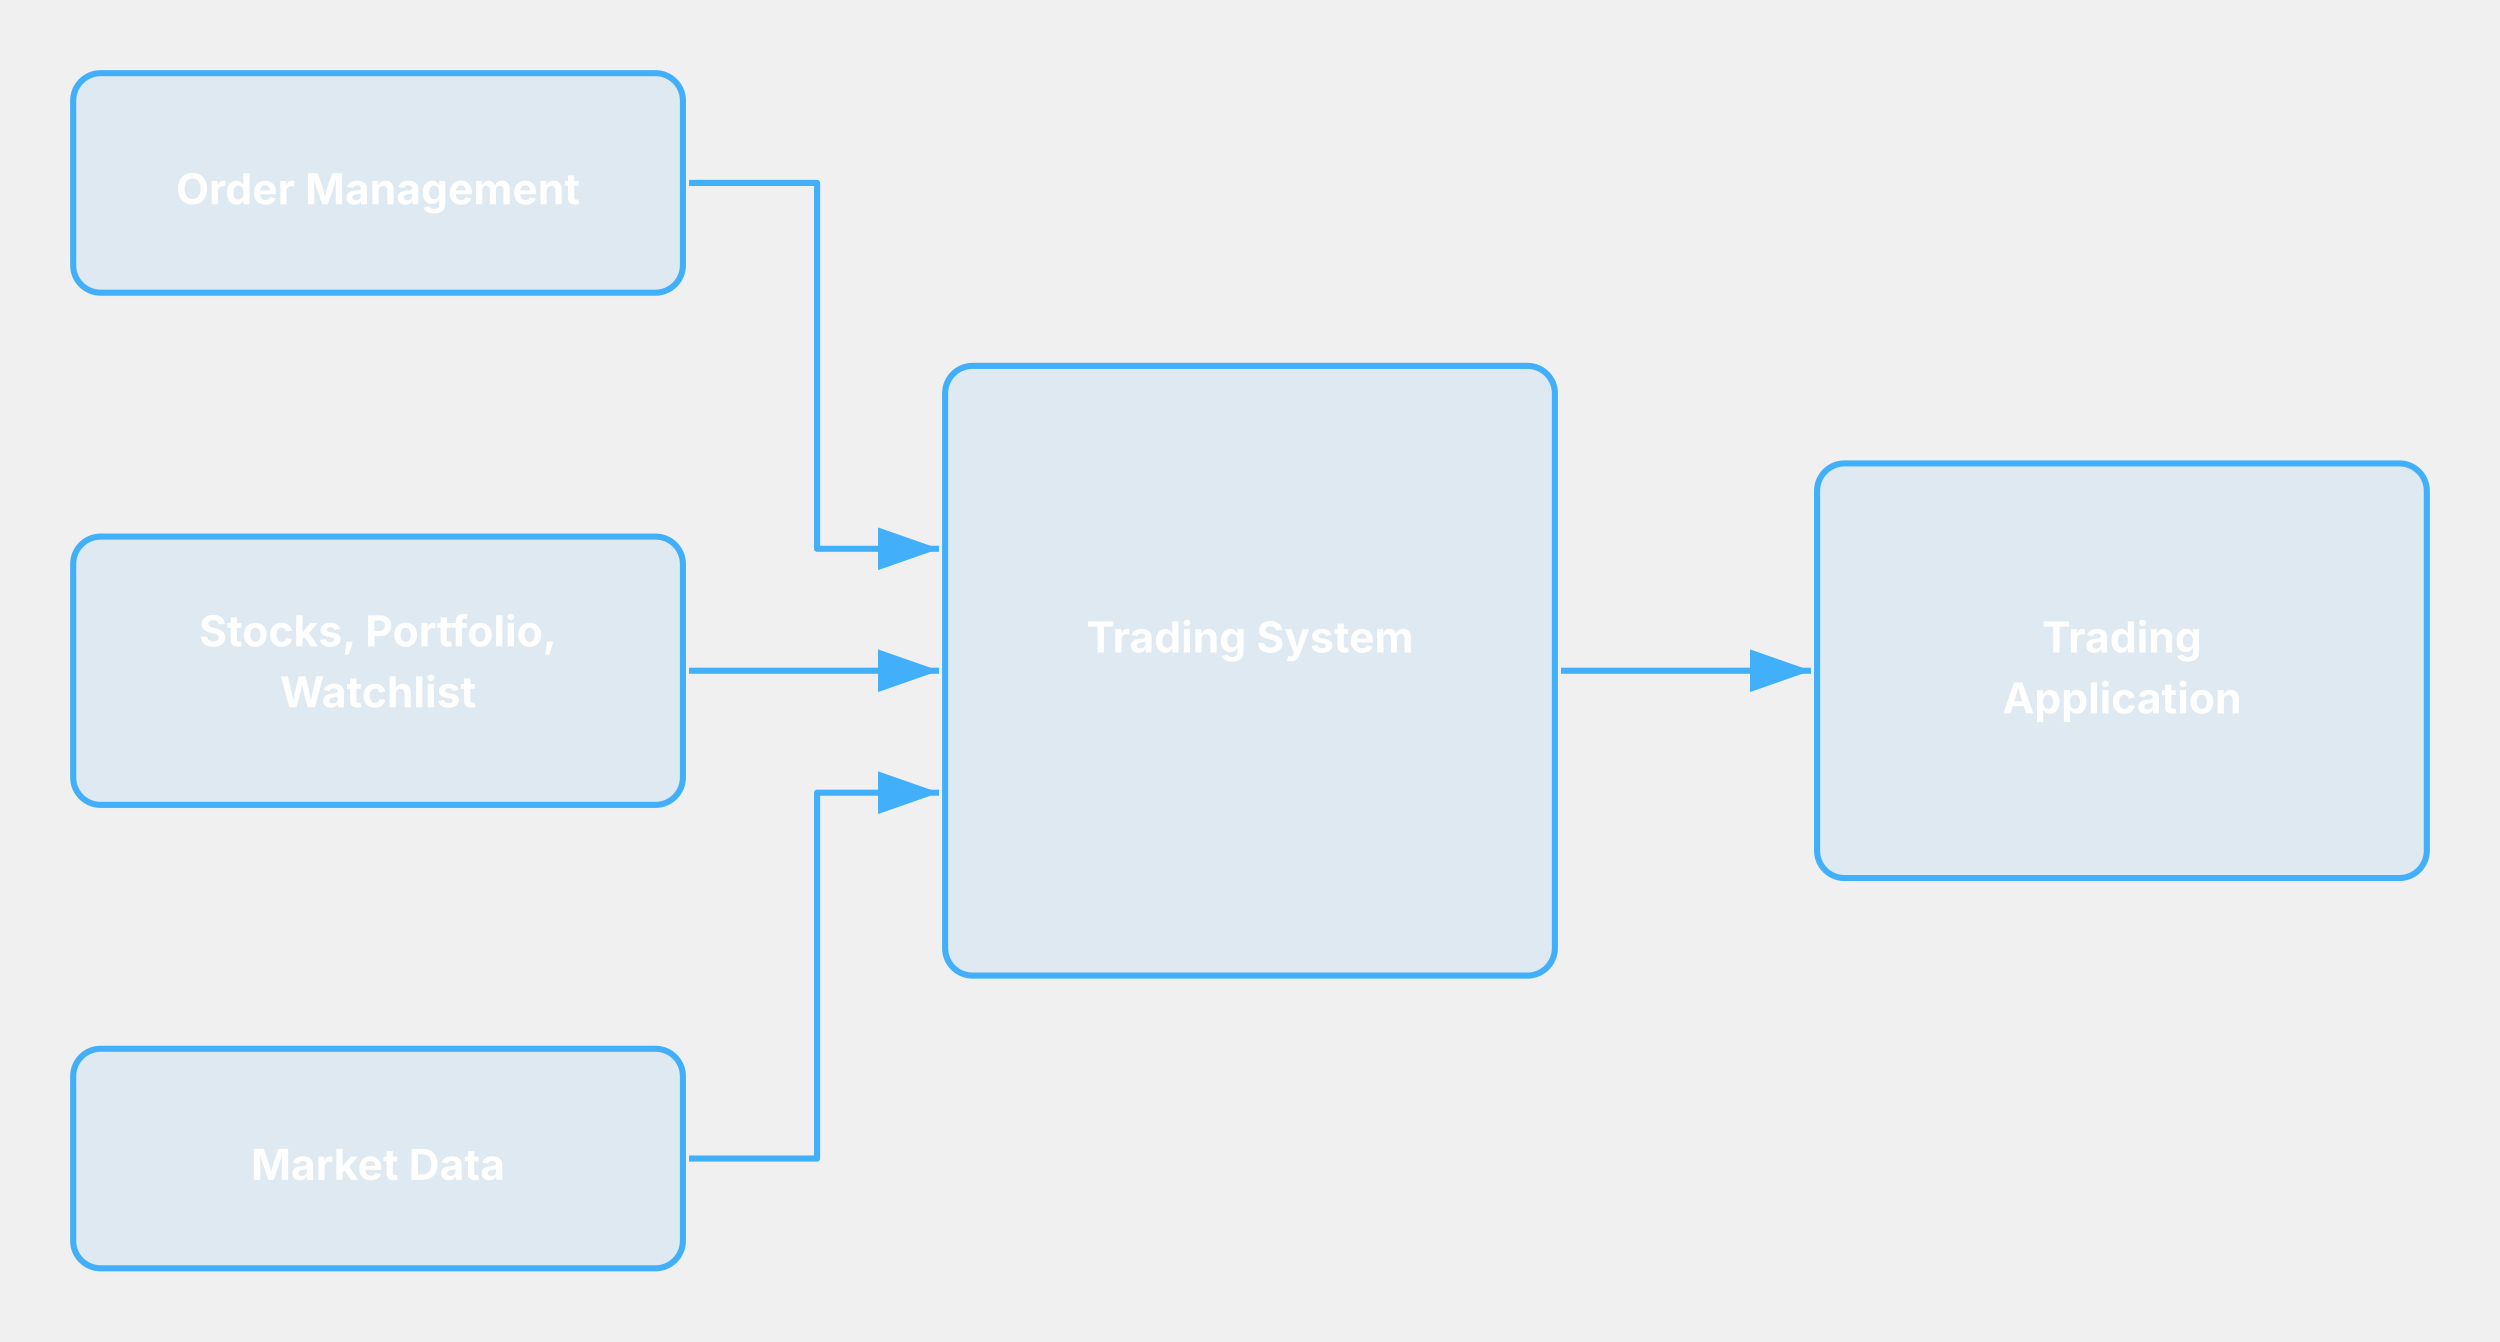
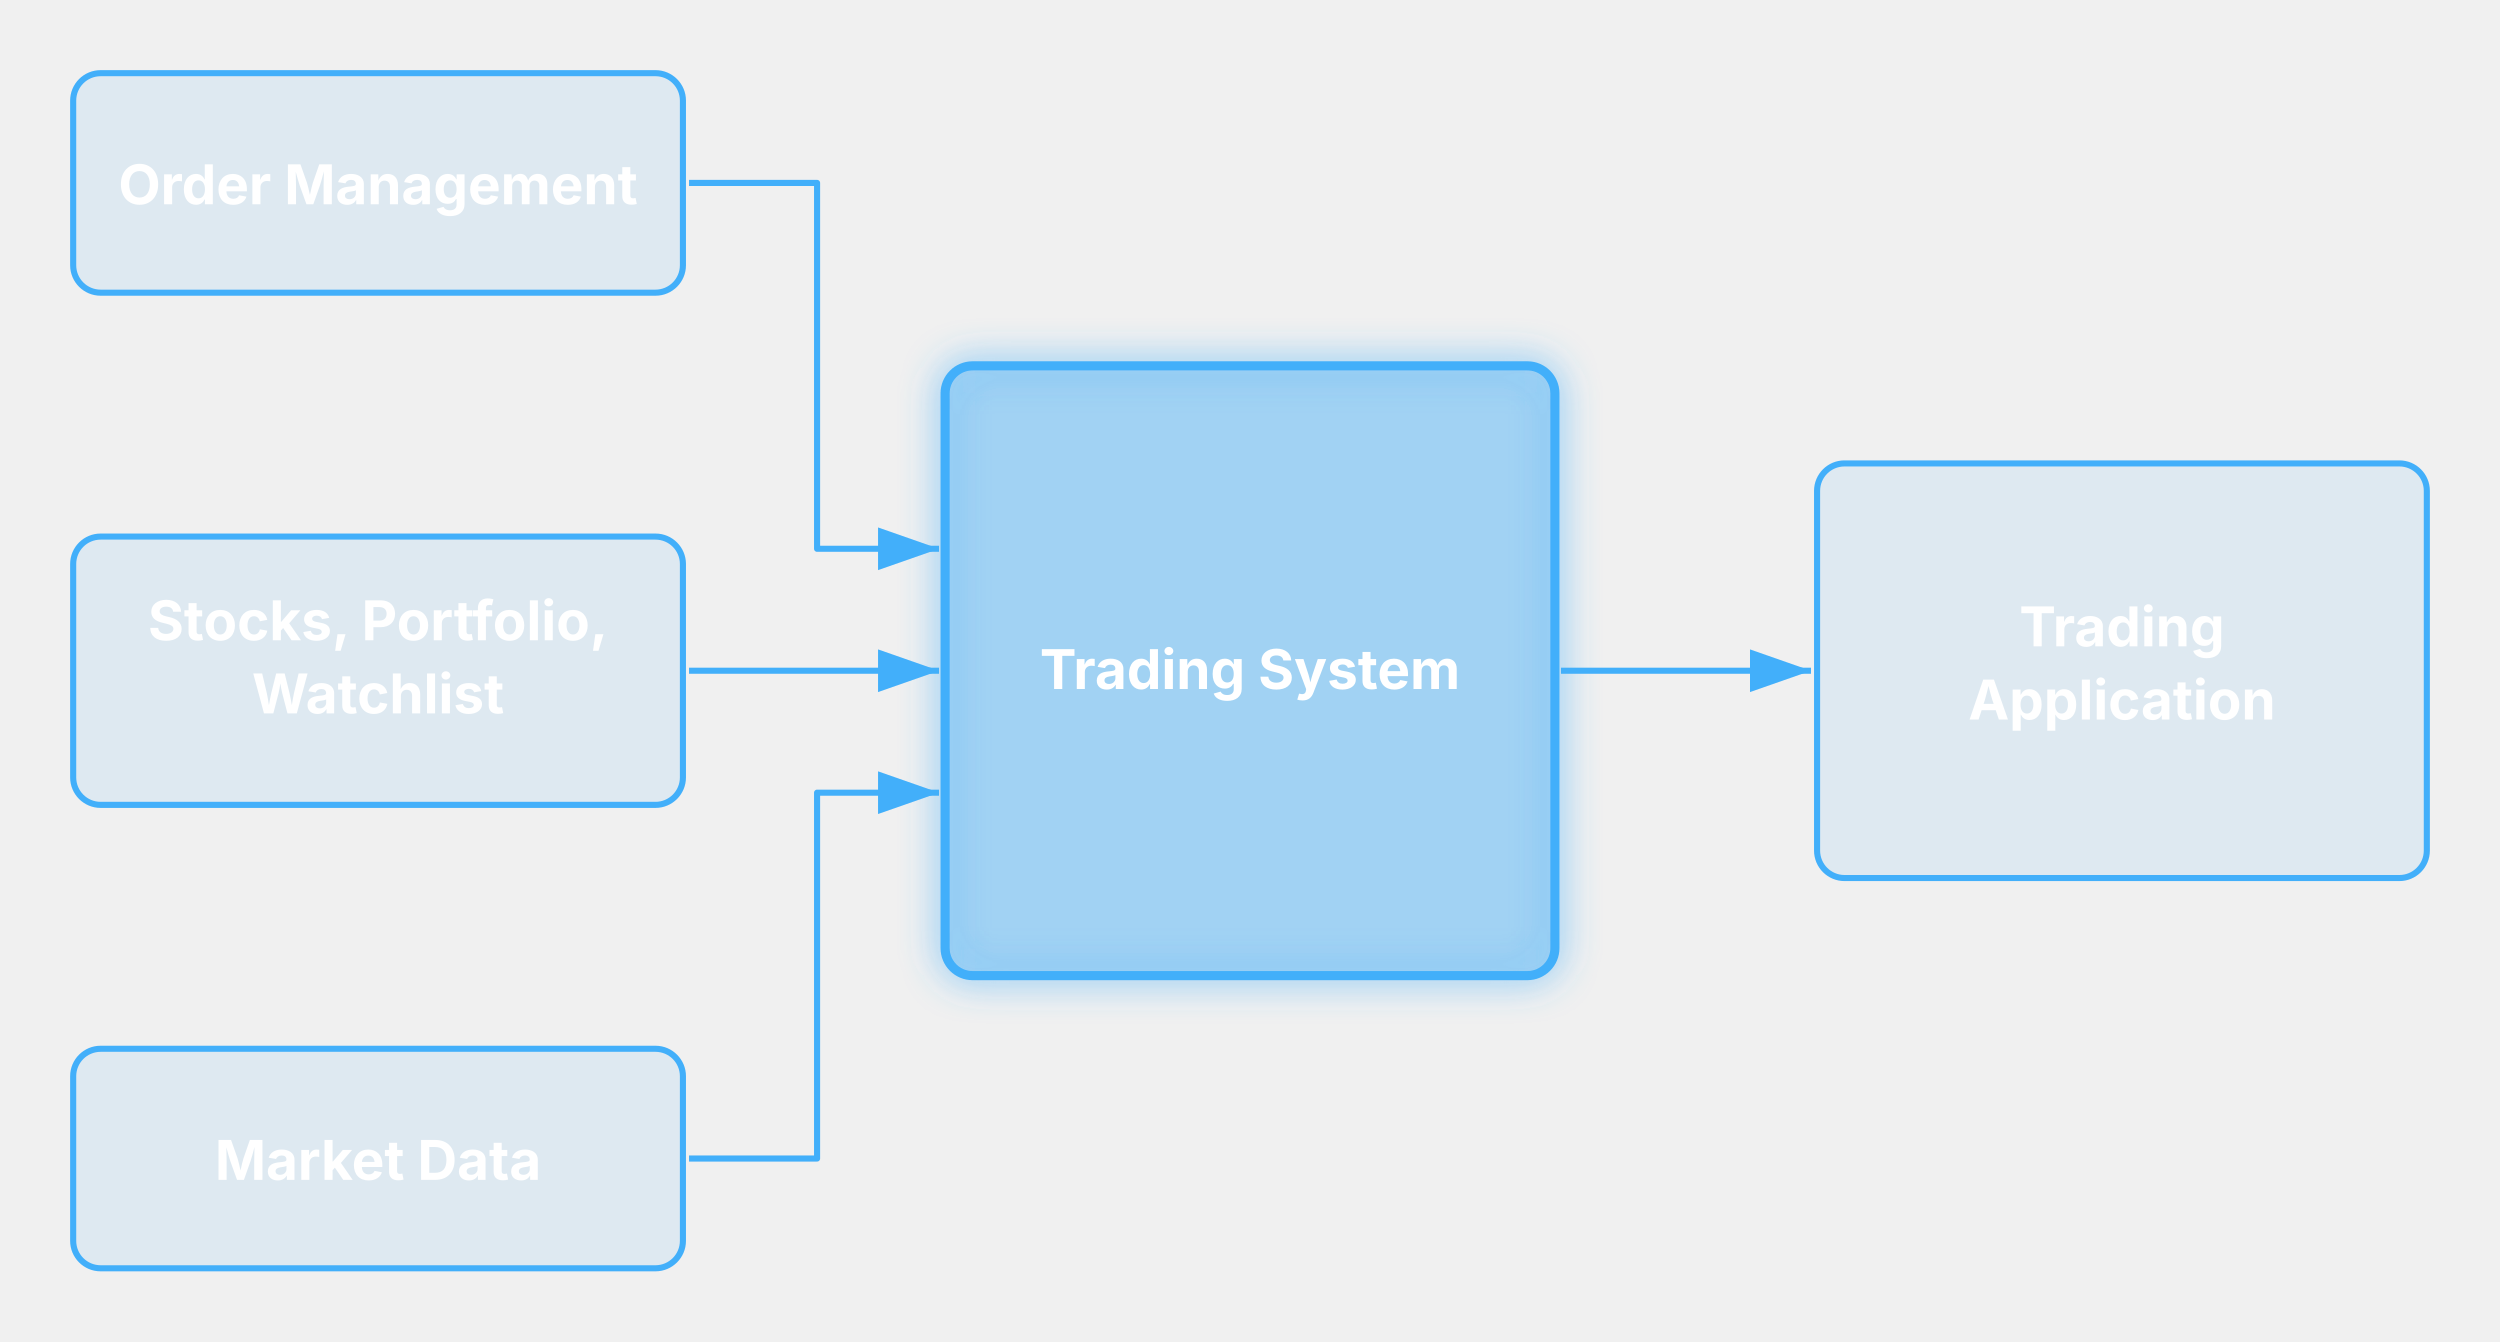
<svg xmlns="http://www.w3.org/2000/svg" viewBox="0 0 820 440" width="820" height="440">
  <defs>
    <marker id="arr-tdo" markerWidth="10" markerHeight="7" refX="10" refY="3.5" orient="auto">
      <polygon points="0 0, 10 3.5, 0 7" fill="#42affa" />
    </marker>
+     <filter id="glow" x="-20%" y="-20%" width="140%" height="140%">
+       <feGaussianBlur stdDeviation="6" result="blur" />
+       <feMerge>
+         <feMergeNode in="blur" />
+         <feMergeNode in="SourceGraphic" />
+       </feMerge>
+     </filter>
  </defs>
  <rect x="24" y="24" width="200" height="72" rx="9" fill="rgba(66,175,250,0.10)" stroke="#42affa" stroke-width="2" />
-   <text x="124" y="67" text-anchor="middle" font-family="system-ui,-apple-system,sans-serif" font-size="14" font-weight="700" fill="white">Order Management</text>
+   <text x="124" y="67" text-anchor="middle" font-family="system-ui,-apple-system,sans-serif" font-size="18" font-weight="700" fill="white">Order Management</text>
  <rect x="24" y="176" width="200" height="88" rx="9" fill="rgba(66,175,250,0.10)" stroke="#42affa" stroke-width="2" />
-   <text x="124" y="212" text-anchor="middle" font-family="system-ui,-apple-system,sans-serif" font-size="14" font-weight="700" fill="white">Stocks, Portfolio,</text>
-   <text x="124" y="232" text-anchor="middle" font-family="system-ui,-apple-system,sans-serif" font-size="14" font-weight="700" fill="white">Watchlist</text>
+   <text x="124" y="210" text-anchor="middle" font-family="system-ui,-apple-system,sans-serif" font-size="18" font-weight="700" fill="white">Stocks, Portfolio,</text>
+   <text x="124" y="234" text-anchor="middle" font-family="system-ui,-apple-system,sans-serif" font-size="18" font-weight="700" fill="white">Watchlist</text>
  <rect x="24" y="344" width="200" height="72" rx="9" fill="rgba(66,175,250,0.10)" stroke="#42affa" stroke-width="2" />
-   <text x="124" y="387" text-anchor="middle" font-family="system-ui,-apple-system,sans-serif" font-size="14" font-weight="700" fill="white">Market Data</text>
-   <rect x="310" y="120" width="200" height="200" rx="9" fill="rgba(66,175,250,0.10)" stroke="#42affa" stroke-width="2" />
-   <text x="410" y="214" text-anchor="middle" font-family="system-ui,-apple-system,sans-serif" font-size="14" font-weight="700" fill="white">Trading System</text>
+   <text x="124" y="387" text-anchor="middle" font-family="system-ui,-apple-system,sans-serif" font-size="18" font-weight="700" fill="white">Market Data</text>
+   <rect x="310" y="120" width="200" height="200" rx="9" fill="rgba(66,175,250,0.25)" stroke="#42affa" stroke-width="3" filter="url(#glow)" />
+   <text x="410" y="226" text-anchor="middle" font-family="system-ui,-apple-system,sans-serif" font-size="18" font-weight="700" fill="white">Trading System</text>
  <rect x="596" y="152" width="200" height="136" rx="9" fill="rgba(66,175,250,0.10)" stroke="#42affa" stroke-width="2" />
-   <text x="696" y="214" text-anchor="middle" font-family="system-ui,-apple-system,sans-serif" font-size="14" font-weight="700" fill="white">Trading</text>
-   <text x="696" y="234" text-anchor="middle" font-family="system-ui,-apple-system,sans-serif" font-size="14" font-weight="700" fill="white">Application</text>
+   <text x="696" y="212" text-anchor="middle" font-family="system-ui,-apple-system,sans-serif" font-size="18" font-weight="700" fill="white">Trading</text>
+   <text x="696" y="236" text-anchor="middle" font-family="system-ui,-apple-system,sans-serif" font-size="18" font-weight="700" fill="white">Application</text>
  <polyline points="226,60 268,60 268,180 308,180" fill="none" stroke="#42affa" stroke-width="2" stroke-linejoin="round" marker-end="url(#arr-tdo)" />
  <line x1="226" y1="220" x2="308" y2="220" stroke="#42affa" stroke-width="2" marker-end="url(#arr-tdo)" />
  <polyline points="226,380 268,380 268,260 308,260" fill="none" stroke="#42affa" stroke-width="2" stroke-linejoin="round" marker-end="url(#arr-tdo)" />
  <line x1="512" y1="220" x2="594" y2="220" stroke="#42affa" stroke-width="2" marker-end="url(#arr-tdo)" />
</svg>
